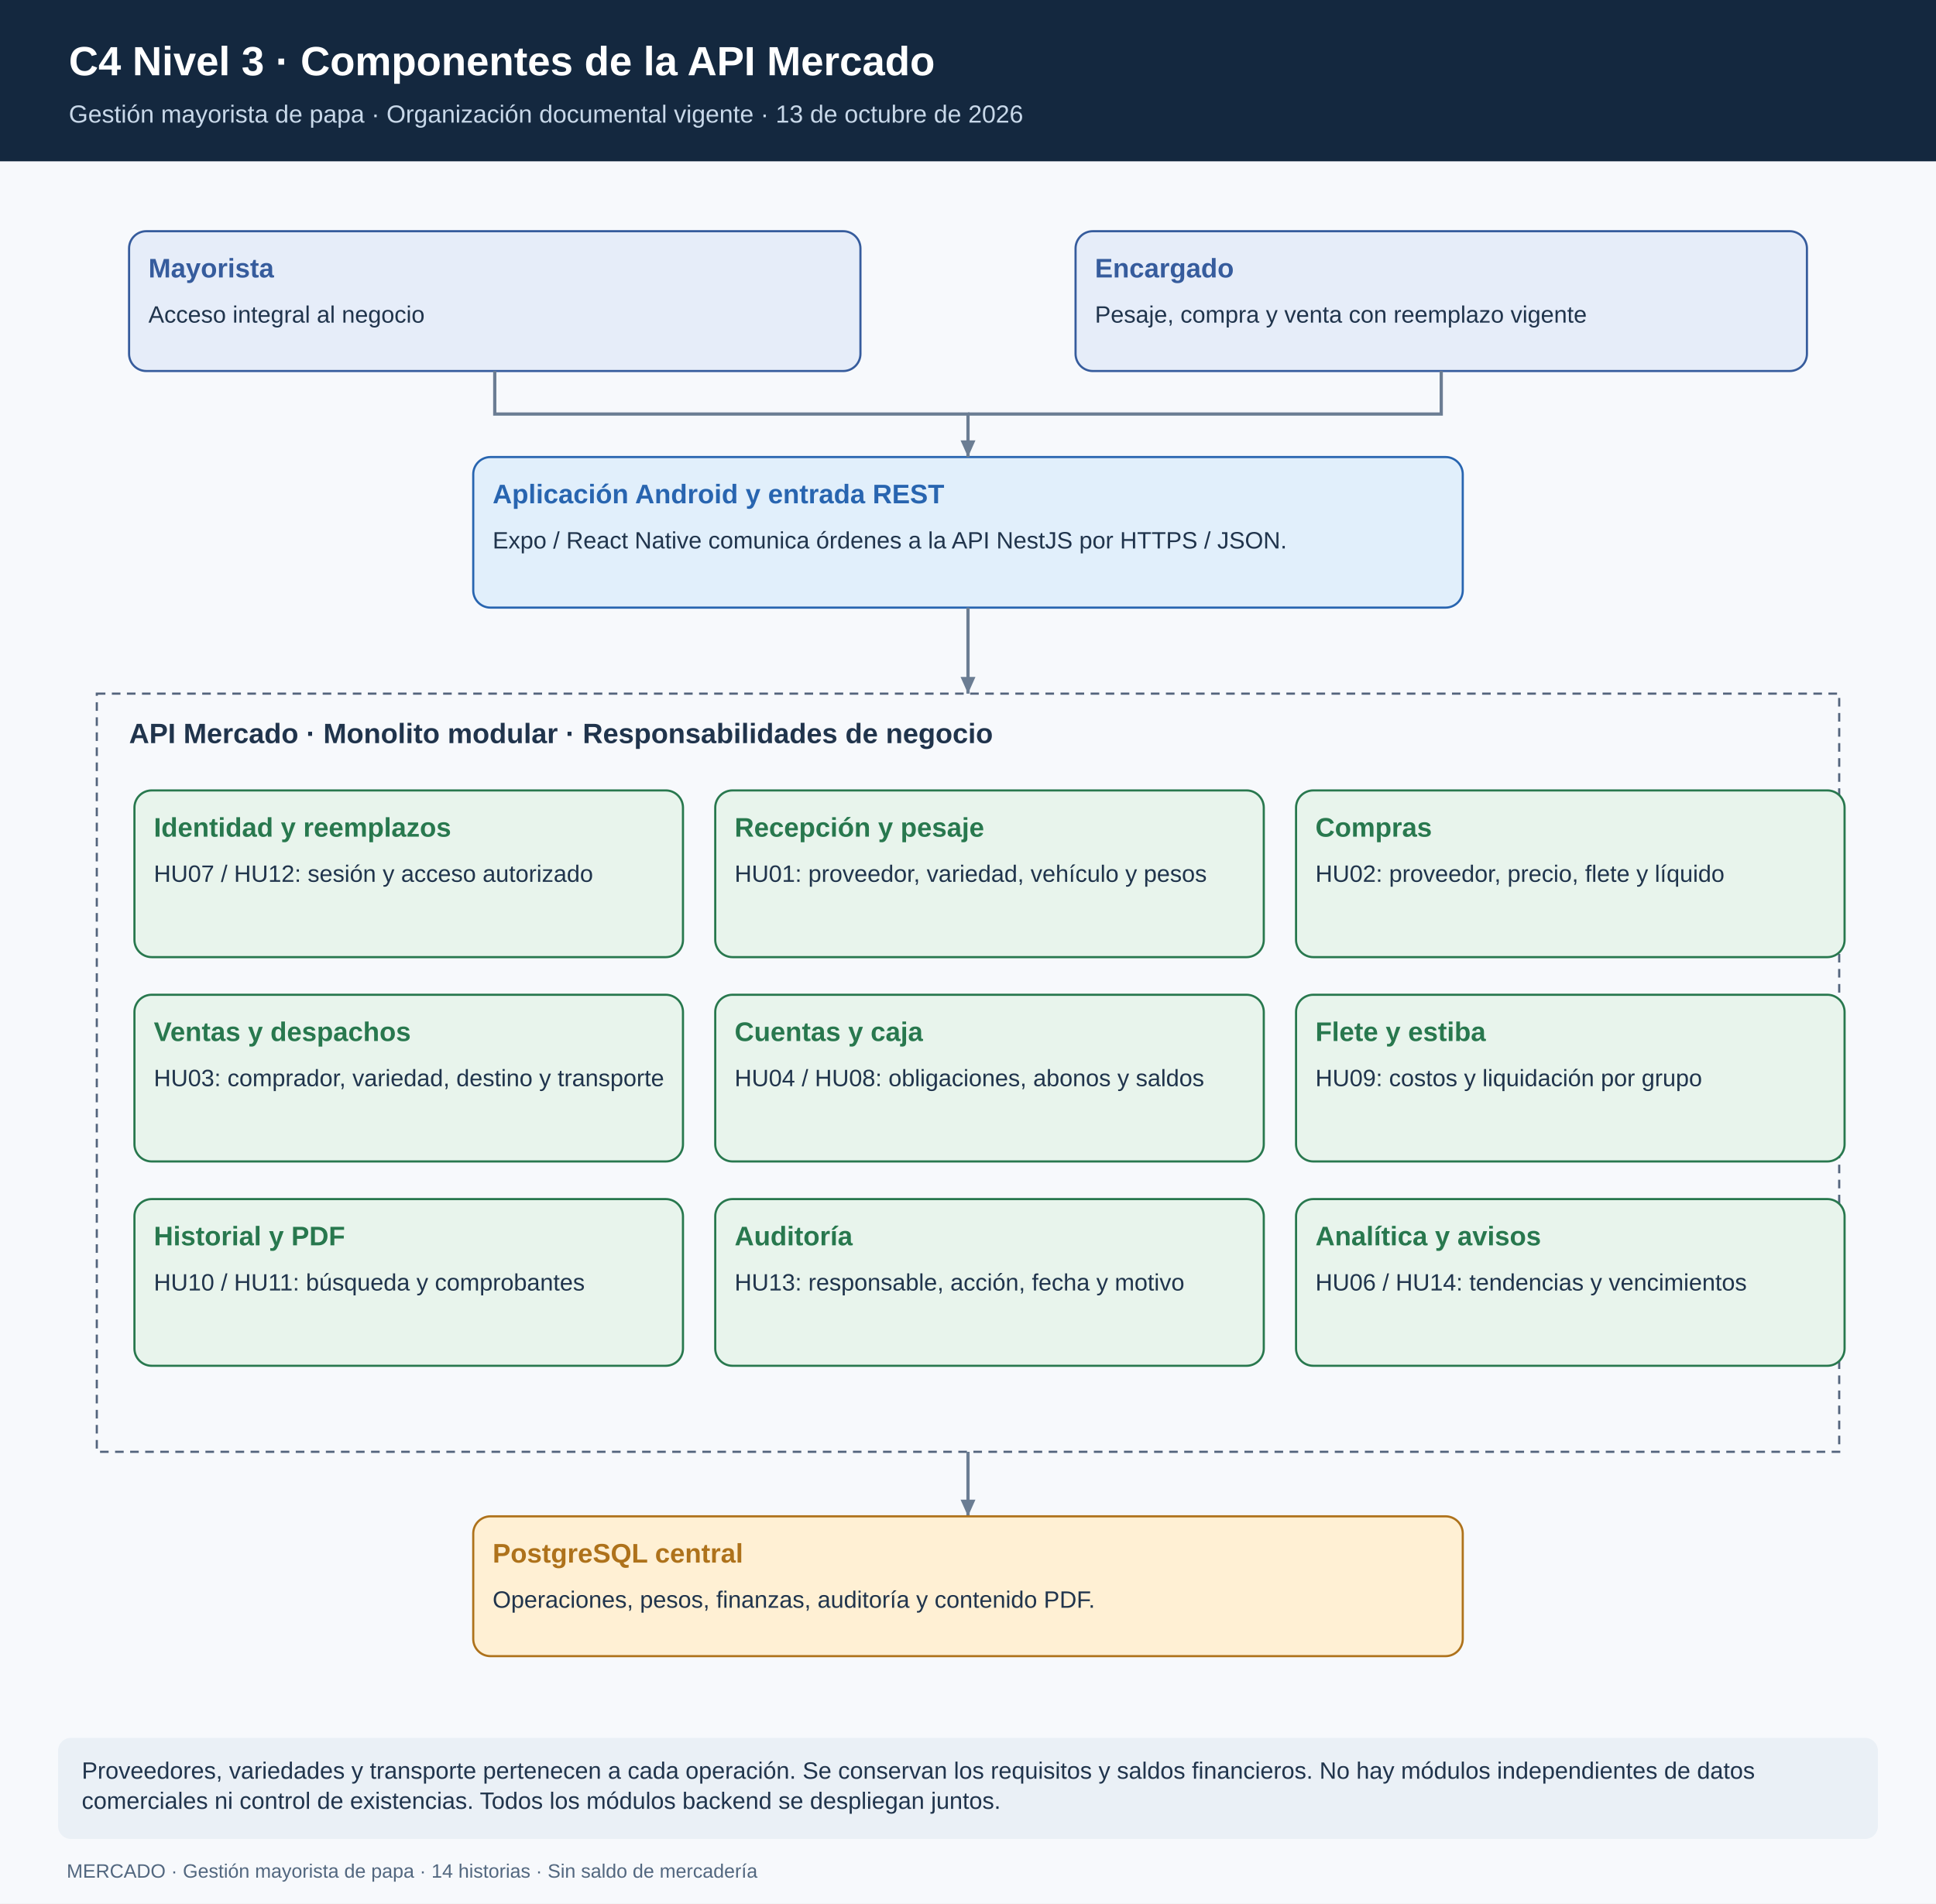
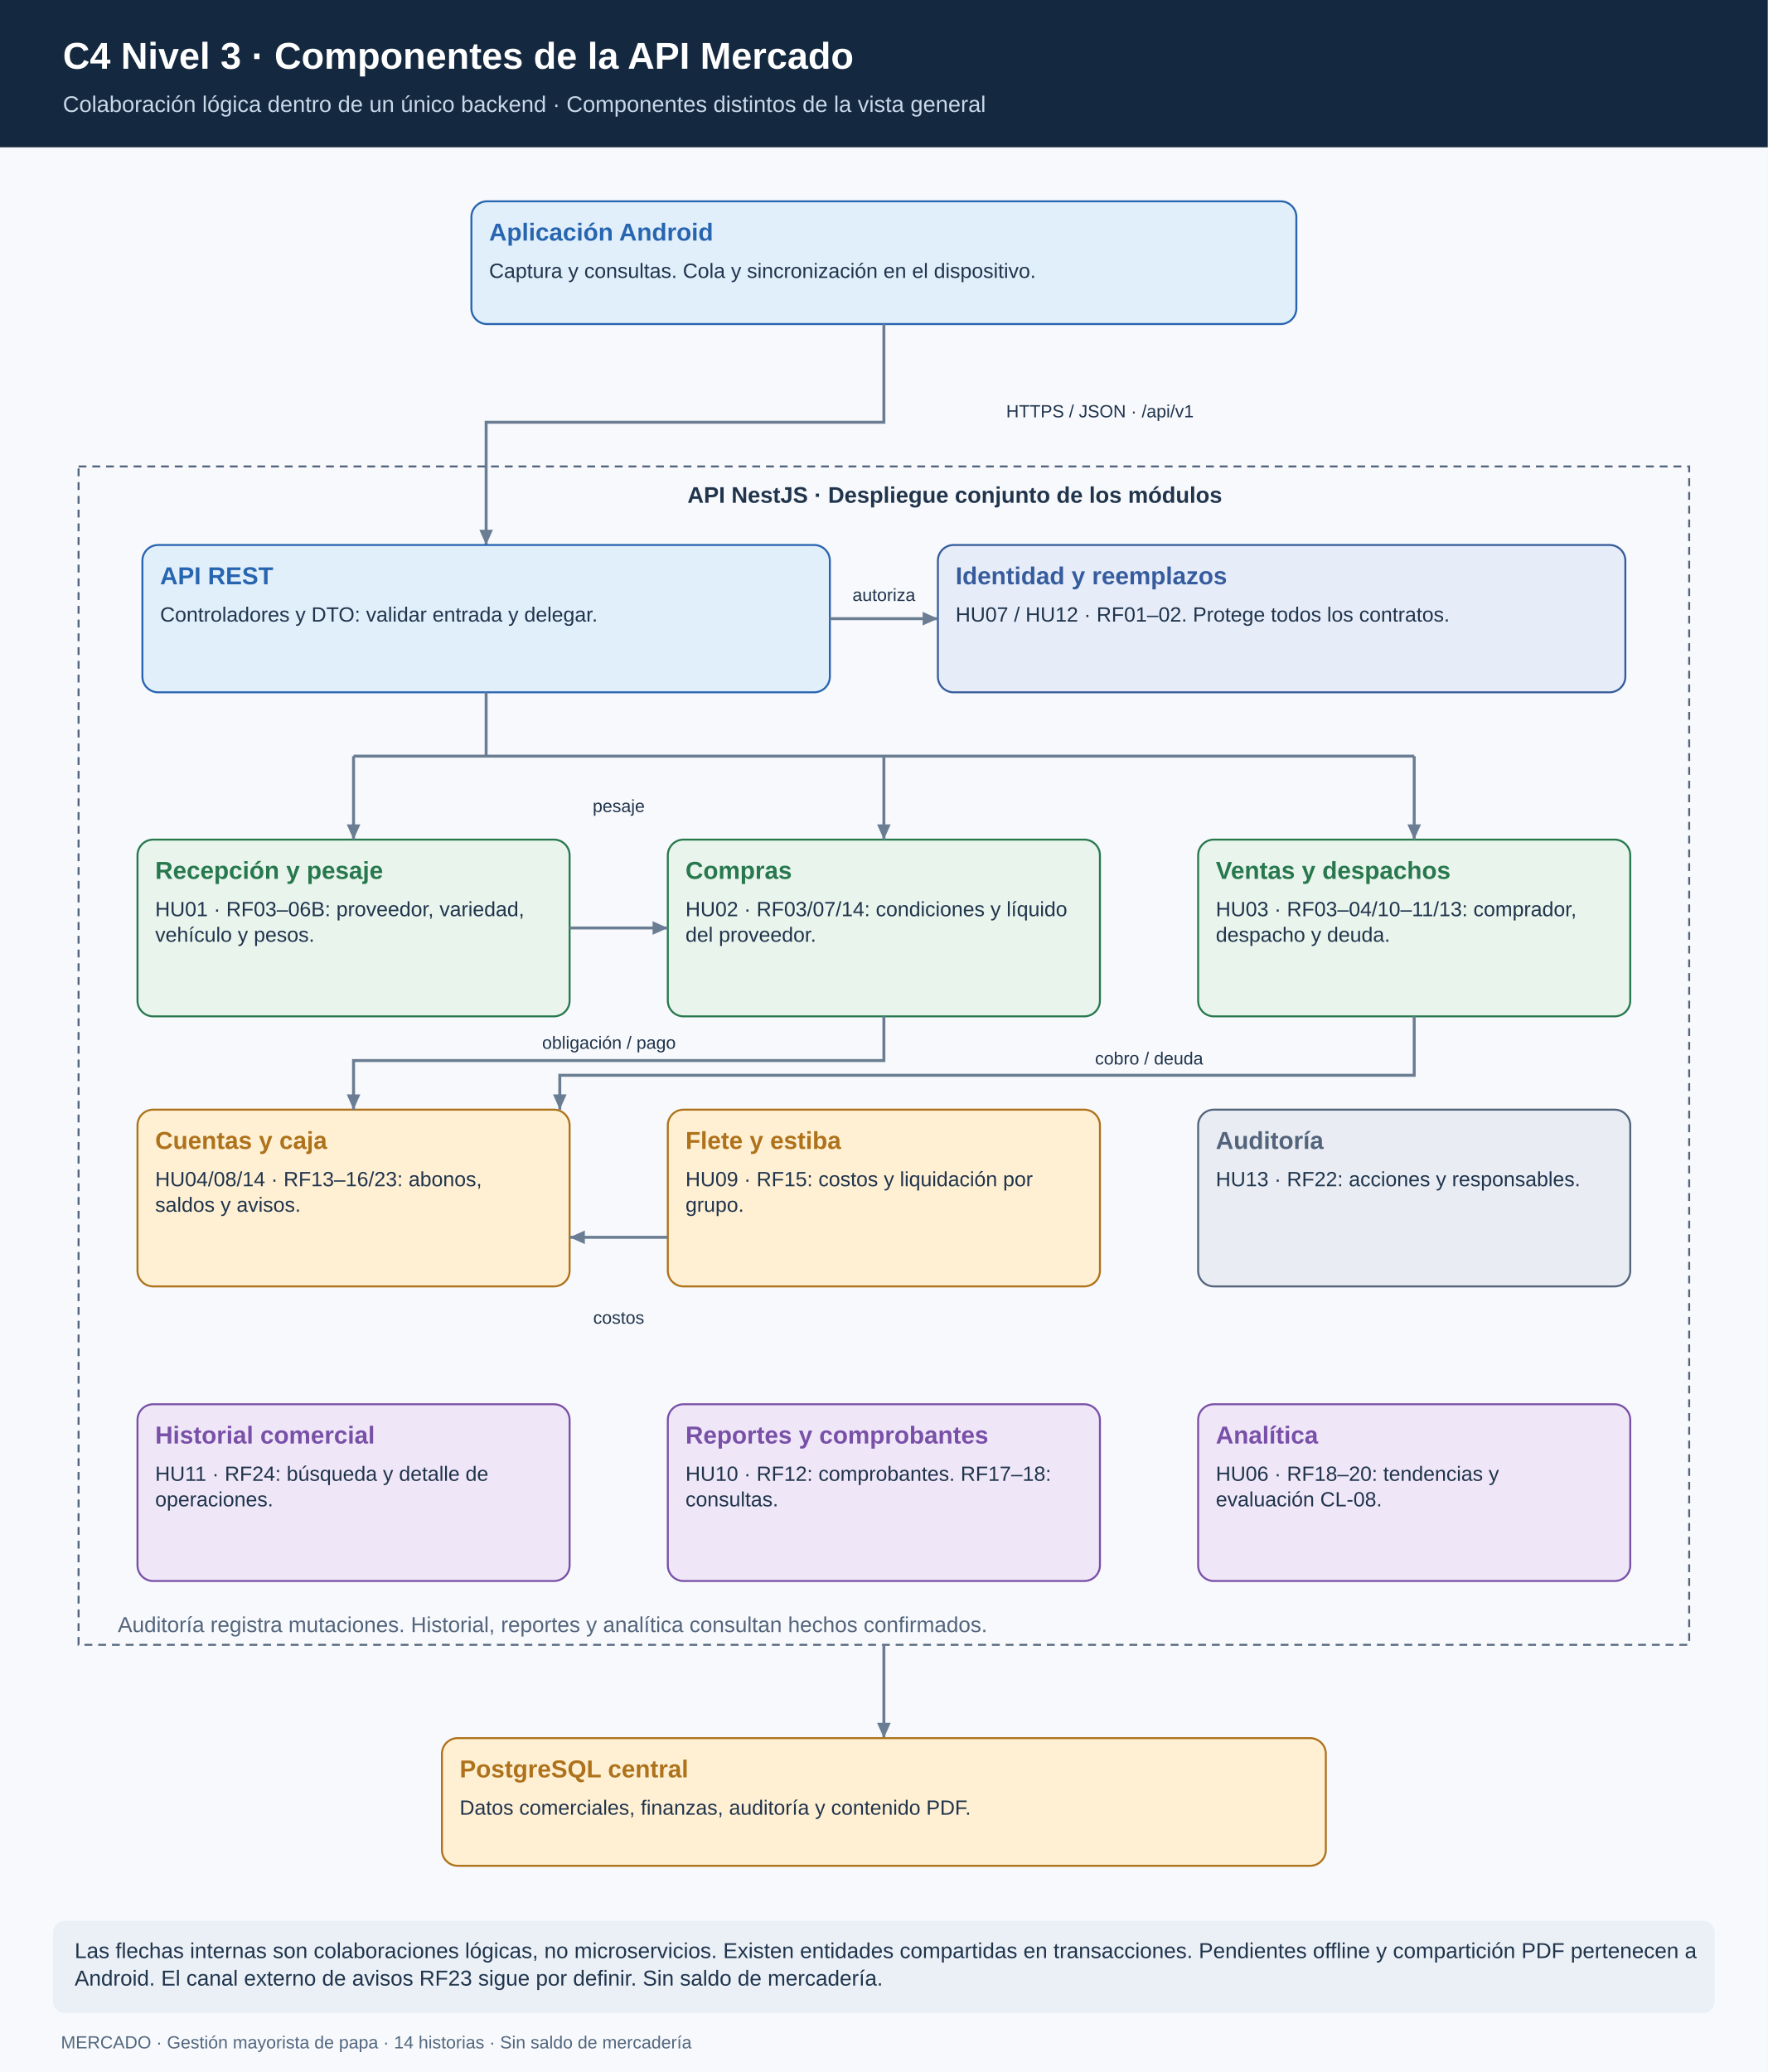
- <svg xmlns="http://www.w3.org/2000/svg" width="1800" height="1770" viewBox="0 0 1800 1770" role="img">
-   <rect width="1800" height="1770" fill="#f7f9fc" />
+ <svg xmlns="http://www.w3.org/2000/svg" width="1800" height="2110" viewBox="0 0 1800 2110" role="img">
+   <rect width="1800" height="2110" fill="#f7f9fc" />
  <rect x="0" y="0" width="1800" height="150" rx="0" fill="#14283f" stroke="none" stroke-width="2" />
  <text x="64" y="70" font-family="Arial,sans-serif" font-size="38" font-weight="700" fill="white">C4 Nivel 3 · Componentes de la API Mercado</text>
-   <text x="64" y="114" font-family="Arial,sans-serif" font-size="23" font-weight="400" fill="#c8d8e9">Gestión mayorista de papa · Organización documental vigente · 13 de octubre de 2026</text>
-   <rect x="120" y="215" width="680" height="130" rx="16" fill="#e6edf9" stroke="#365c9d" stroke-width="2" />
-   <text x="138" y="258" font-family="Arial,sans-serif" font-size="25" font-weight="700" fill="#365c9d">Mayorista</text>
-   <text x="138" y="300" font-family="Arial,sans-serif" font-size="22" font-weight="400" fill="#20344c">Acceso integral al negocio</text>
-   <rect x="1000" y="215" width="680" height="130" rx="16" fill="#e6edf9" stroke="#365c9d" stroke-width="2" />
-   <text x="1018" y="258" font-family="Arial,sans-serif" font-size="25" font-weight="700" fill="#365c9d">Encargado</text>
-   <text x="1018" y="300" font-family="Arial,sans-serif" font-size="22" font-weight="400" fill="#20344c">Pesaje, compra y venta con reemplazo vigente</text>
-   <rect x="440" y="425" width="920" height="140" rx="16" fill="#e1effb" stroke="#2865b0" stroke-width="2" />
-   <text x="458" y="468" font-family="Arial,sans-serif" font-size="25" font-weight="700" fill="#2865b0">Aplicación Android y entrada REST</text>
-   <text x="458" y="510" font-family="Arial,sans-serif" font-size="22" font-weight="400" fill="#20344c">Expo / React Native comunica órdenes a la API NestJS por HTTPS / JSON.</text>
-   <polyline points="460,345 460,385 900,385 900,425" fill="none" stroke="#6b7d93" stroke-width="3" />
-   <polygon points="900,425 893.068,409.477 906.932,409.477" fill="#6b7d93" />
-   <polyline points="1340,345 1340,385 900,385" fill="none" stroke="#6b7d93" stroke-width="3" />
-   <rect x="90" y="645" width="1620" height="705" rx="0" fill="none" stroke="#53647c" stroke-width="2" stroke-dasharray="8 6" />
-   <text x="120" y="691" font-family="Arial,sans-serif" font-size="26" font-weight="700" fill="#20344c">API Mercado · Monolito modular · Responsabilidades de negocio</text>
-   <polyline points="900,565 900,645" fill="none" stroke="#6b7d93" stroke-width="3" />
-   <polygon points="900,645 893.068,629.477 906.932,629.477" fill="#6b7d93" />
-   <rect x="125" y="735" width="510" height="155" rx="16" fill="#e8f4ec" stroke="#28784e" stroke-width="2" />
-   <text x="143" y="778" font-family="Arial,sans-serif" font-size="25" font-weight="700" fill="#28784e">Identidad y reemplazos</text>
-   <text x="143" y="820" font-family="Arial,sans-serif" font-size="22" font-weight="400" fill="#20344c">HU07 / HU12: sesión y acceso autorizado</text>
-   <rect x="665" y="735" width="510" height="155" rx="16" fill="#e8f4ec" stroke="#28784e" stroke-width="2" />
-   <text x="683" y="778" font-family="Arial,sans-serif" font-size="25" font-weight="700" fill="#28784e">Recepción y pesaje</text>
-   <text x="683" y="820" font-family="Arial,sans-serif" font-size="22" font-weight="400" fill="#20344c">HU01: proveedor, variedad, vehículo y pesos</text>
-   <rect x="1205" y="735" width="510" height="155" rx="16" fill="#e8f4ec" stroke="#28784e" stroke-width="2" />
-   <text x="1223" y="778" font-family="Arial,sans-serif" font-size="25" font-weight="700" fill="#28784e">Compras</text>
-   <text x="1223" y="820" font-family="Arial,sans-serif" font-size="22" font-weight="400" fill="#20344c">HU02: proveedor, precio, flete y líquido</text>
-   <rect x="125" y="925" width="510" height="155" rx="16" fill="#e8f4ec" stroke="#28784e" stroke-width="2" />
-   <text x="143" y="968" font-family="Arial,sans-serif" font-size="25" font-weight="700" fill="#28784e">Ventas y despachos</text>
-   <text x="143" y="1010" font-family="Arial,sans-serif" font-size="22" font-weight="400" fill="#20344c">HU03: comprador, variedad, destino y transporte</text>
-   <rect x="665" y="925" width="510" height="155" rx="16" fill="#e8f4ec" stroke="#28784e" stroke-width="2" />
-   <text x="683" y="968" font-family="Arial,sans-serif" font-size="25" font-weight="700" fill="#28784e">Cuentas y caja</text>
-   <text x="683" y="1010" font-family="Arial,sans-serif" font-size="22" font-weight="400" fill="#20344c">HU04 / HU08: obligaciones, abonos y saldos</text>
-   <rect x="1205" y="925" width="510" height="155" rx="16" fill="#e8f4ec" stroke="#28784e" stroke-width="2" />
-   <text x="1223" y="968" font-family="Arial,sans-serif" font-size="25" font-weight="700" fill="#28784e">Flete y estiba</text>
-   <text x="1223" y="1010" font-family="Arial,sans-serif" font-size="22" font-weight="400" fill="#20344c">HU09: costos y liquidación por grupo</text>
-   <rect x="125" y="1115" width="510" height="155" rx="16" fill="#e8f4ec" stroke="#28784e" stroke-width="2" />
-   <text x="143" y="1158" font-family="Arial,sans-serif" font-size="25" font-weight="700" fill="#28784e">Historial y PDF</text>
-   <text x="143" y="1200" font-family="Arial,sans-serif" font-size="22" font-weight="400" fill="#20344c">HU10 / HU11: búsqueda y comprobantes</text>
-   <rect x="665" y="1115" width="510" height="155" rx="16" fill="#e8f4ec" stroke="#28784e" stroke-width="2" />
-   <text x="683" y="1158" font-family="Arial,sans-serif" font-size="25" font-weight="700" fill="#28784e">Auditoría</text>
-   <text x="683" y="1200" font-family="Arial,sans-serif" font-size="22" font-weight="400" fill="#20344c">HU13: responsable, acción, fecha y motivo</text>
-   <rect x="1205" y="1115" width="510" height="155" rx="16" fill="#e8f4ec" stroke="#28784e" stroke-width="2" />
-   <text x="1223" y="1158" font-family="Arial,sans-serif" font-size="25" font-weight="700" fill="#28784e">Analítica y avisos</text>
-   <text x="1223" y="1200" font-family="Arial,sans-serif" font-size="22" font-weight="400" fill="#20344c">HU06 / HU14: tendencias y vencimientos</text>
-   <polyline points="900,1350 900,1410" fill="none" stroke="#6b7d93" stroke-width="3" />
-   <polygon points="900,1410 893.068,1394.477 906.932,1394.477" fill="#6b7d93" />
-   <rect x="440" y="1410" width="920" height="130" rx="16" fill="#fff0d4" stroke="#ae721b" stroke-width="2" />
-   <text x="458" y="1453" font-family="Arial,sans-serif" font-size="25" font-weight="700" fill="#ae721b">PostgreSQL central</text>
-   <text x="458" y="1495" font-family="Arial,sans-serif" font-size="22" font-weight="400" fill="#20344c">Operaciones, pesos, finanzas, auditoría y contenido PDF.</text>
-   <rect x="54" y="1616" width="1692" height="94" rx="12" fill="#eaf0f6" stroke="none" stroke-width="2" />
-   <text x="76" y="1654" font-family="Arial,sans-serif" font-size="22" font-weight="400" fill="#20344c">Proveedores, variedades y transporte pertenecen a cada operación. Se conservan los requisitos y saldos financieros. No hay módulos independientes de datos</text>
-   <text x="76" y="1682" font-family="Arial,sans-serif" font-size="22" font-weight="400" fill="#20344c">comerciales ni control de existencias. Todos los módulos backend se despliegan juntos.</text>
-   <text x="62" y="1746" font-family="Arial,sans-serif" font-size="18" font-weight="400" fill="#52677f">MERCADO  ·  Gestión mayorista de papa  ·  14 historias  ·  Sin saldo de mercadería</text>
+   <text x="64" y="114" font-family="Arial,sans-serif" font-size="23" font-weight="400" fill="#c8d8e9">Colaboración lógica dentro de un único backend · Componentes distintos de la vista general</text>
+   <rect x="480" y="205" width="840" height="125" rx="16" fill="#e1effb" stroke="#2865b0" stroke-width="2" />
+   <text x="498" y="245" font-family="Arial,sans-serif" font-size="25" font-weight="700" fill="#2865b0">Aplicación Android</text>
+   <text x="498" y="283" font-family="Arial,sans-serif" font-size="21" font-weight="400" fill="#20344c">Captura y consultas. Cola y sincronización en el dispositivo.</text>
+   <polyline points="900,330 900,430 495,430 495,555" fill="none" stroke="#6b7d93" stroke-width="3" />
+   <polygon points="495,555 488.068,539.477 501.932,539.477" fill="#6b7d93" />
+   <rect x="1016.5" y="405" width="207.0" height="26" rx="3" fill="#f7f9fc" stroke="none" stroke-width="2" />
+   <text x="1024.5" y="425" font-family="Arial,sans-serif" font-size="18" font-weight="400" fill="#20344c">HTTPS / JSON · /api/v1</text>
+   <rect x="80" y="475" width="1640" height="1200" rx="0" fill="none" stroke="#53647c" stroke-width="2" stroke-dasharray="8 6" />
+   <text x="700" y="512" font-family="Arial,sans-serif" font-size="23" font-weight="700" fill="#20344c">API NestJS · Despliegue conjunto de los módulos</text>
+   <rect x="145" y="555" width="700" height="150" rx="16" fill="#e1effb" stroke="#2865b0" stroke-width="2" />
+   <text x="163" y="595" font-family="Arial,sans-serif" font-size="25" font-weight="700" fill="#2865b0">API REST</text>
+   <text x="163" y="633" font-family="Arial,sans-serif" font-size="21" font-weight="400" fill="#20344c">Controladores y DTO: validar entrada y delegar.</text>
+   <rect x="955" y="555" width="700" height="150" rx="16" fill="#e6edf9" stroke="#365c9d" stroke-width="2" />
+   <text x="973" y="595" font-family="Arial,sans-serif" font-size="25" font-weight="700" fill="#365c9d">Identidad y reemplazos</text>
+   <text x="973" y="633" font-family="Arial,sans-serif" font-size="21" font-weight="400" fill="#20344c">HU07 / HU12 · RF01–02. Protege todos los contratos.</text>
+   <polyline points="845,630 955,630" fill="none" stroke="#6b7d93" stroke-width="3" />
+   <polygon points="955,630 939.477,636.932 939.477,623.068" fill="#6b7d93" />
+   <rect x="860.0" y="592" width="80.0" height="26" rx="3" fill="#f7f9fc" stroke="none" stroke-width="2" />
+   <text x="868.0" y="612" font-family="Arial,sans-serif" font-size="18" font-weight="400" fill="#20344c">autoriza</text>
+   <rect x="140" y="855" width="440" height="180" rx="16" fill="#e8f4ec" stroke="#28784e" stroke-width="2" />
+   <text x="158" y="895" font-family="Arial,sans-serif" font-size="25" font-weight="700" fill="#28784e">Recepción y pesaje</text>
+   <text x="158" y="933" font-family="Arial,sans-serif" font-size="21" font-weight="400" fill="#20344c">HU01 · RF03–06B: proveedor, variedad,</text>
+   <text x="158" y="959" font-family="Arial,sans-serif" font-size="21" font-weight="400" fill="#20344c">vehículo y pesos.</text>
+   <rect x="680" y="855" width="440" height="180" rx="16" fill="#e8f4ec" stroke="#28784e" stroke-width="2" />
+   <text x="698" y="895" font-family="Arial,sans-serif" font-size="25" font-weight="700" fill="#28784e">Compras</text>
+   <text x="698" y="933" font-family="Arial,sans-serif" font-size="21" font-weight="400" fill="#20344c">HU02 · RF03/07/14: condiciones y líquido</text>
+   <text x="698" y="959" font-family="Arial,sans-serif" font-size="21" font-weight="400" fill="#20344c">del proveedor.</text>
+   <rect x="1220" y="855" width="440" height="180" rx="16" fill="#e8f4ec" stroke="#28784e" stroke-width="2" />
+   <text x="1238" y="895" font-family="Arial,sans-serif" font-size="25" font-weight="700" fill="#28784e">Ventas y despachos</text>
+   <text x="1238" y="933" font-family="Arial,sans-serif" font-size="21" font-weight="400" fill="#20344c">HU03 · RF03–04/10–11/13: comprador,</text>
+   <text x="1238" y="959" font-family="Arial,sans-serif" font-size="21" font-weight="400" fill="#20344c">despacho y deuda.</text>
+   <rect x="140" y="1130" width="440" height="180" rx="16" fill="#fff0d4" stroke="#ae721b" stroke-width="2" />
+   <text x="158" y="1170" font-family="Arial,sans-serif" font-size="25" font-weight="700" fill="#ae721b">Cuentas y caja</text>
+   <text x="158" y="1208" font-family="Arial,sans-serif" font-size="21" font-weight="400" fill="#20344c">HU04/08/14 · RF13–16/23: abonos,</text>
+   <text x="158" y="1234" font-family="Arial,sans-serif" font-size="21" font-weight="400" fill="#20344c">saldos y avisos.</text>
+   <rect x="680" y="1130" width="440" height="180" rx="16" fill="#fff0d4" stroke="#ae721b" stroke-width="2" />
+   <text x="698" y="1170" font-family="Arial,sans-serif" font-size="25" font-weight="700" fill="#ae721b">Flete y estiba</text>
+   <text x="698" y="1208" font-family="Arial,sans-serif" font-size="21" font-weight="400" fill="#20344c">HU09 · RF15: costos y liquidación por</text>
+   <text x="698" y="1234" font-family="Arial,sans-serif" font-size="21" font-weight="400" fill="#20344c">grupo.</text>
+   <rect x="1220" y="1130" width="440" height="180" rx="16" fill="#e9edf3" stroke="#53647c" stroke-width="2" />
+   <text x="1238" y="1170" font-family="Arial,sans-serif" font-size="25" font-weight="700" fill="#53647c">Auditoría</text>
+   <text x="1238" y="1208" font-family="Arial,sans-serif" font-size="21" font-weight="400" fill="#20344c">HU13 · RF22: acciones y responsables.</text>
+   <rect x="140" y="1430" width="440" height="180" rx="16" fill="#efe7f8" stroke="#7950a8" stroke-width="2" />
+   <text x="158" y="1470" font-family="Arial,sans-serif" font-size="25" font-weight="700" fill="#7950a8">Historial comercial</text>
+   <text x="158" y="1508" font-family="Arial,sans-serif" font-size="21" font-weight="400" fill="#20344c">HU11 · RF24: búsqueda y detalle de</text>
+   <text x="158" y="1534" font-family="Arial,sans-serif" font-size="21" font-weight="400" fill="#20344c">operaciones.</text>
+   <rect x="680" y="1430" width="440" height="180" rx="16" fill="#efe7f8" stroke="#7950a8" stroke-width="2" />
+   <text x="698" y="1470" font-family="Arial,sans-serif" font-size="25" font-weight="700" fill="#7950a8">Reportes y comprobantes</text>
+   <text x="698" y="1508" font-family="Arial,sans-serif" font-size="21" font-weight="400" fill="#20344c">HU10 · RF12: comprobantes. RF17–18:</text>
+   <text x="698" y="1534" font-family="Arial,sans-serif" font-size="21" font-weight="400" fill="#20344c">consultas.</text>
+   <rect x="1220" y="1430" width="440" height="180" rx="16" fill="#efe7f8" stroke="#7950a8" stroke-width="2" />
+   <text x="1238" y="1470" font-family="Arial,sans-serif" font-size="25" font-weight="700" fill="#7950a8">Analítica</text>
+   <text x="1238" y="1508" font-family="Arial,sans-serif" font-size="21" font-weight="400" fill="#20344c">HU06 · RF18–20: tendencias y</text>
+   <text x="1238" y="1534" font-family="Arial,sans-serif" font-size="21" font-weight="400" fill="#20344c">evaluación CL-08.</text>
+   <polyline points="495,705 495,770" fill="none" stroke="#6b7d93" stroke-width="3" />
+   <polyline points="360,770 1440,770" fill="none" stroke="#6b7d93" stroke-width="3" />
+   <polyline points="360,770 360,855" fill="none" stroke="#6b7d93" stroke-width="3" />
+   <polygon points="360,855 353.068,839.477 366.932,839.477" fill="#6b7d93" />
+   <polyline points="900,770 900,855" fill="none" stroke="#6b7d93" stroke-width="3" />
+   <polygon points="900,855 893.068,839.477 906.932,839.477" fill="#6b7d93" />
+   <polyline points="1440,770 1440,855" fill="none" stroke="#6b7d93" stroke-width="3" />
+   <polygon points="1440,855 1433.068,839.477 1446.932,839.477" fill="#6b7d93" />
+   <polyline points="580,945 680,945" fill="none" stroke="#6b7d93" stroke-width="3" />
+   <polygon points="680,945 664.477,951.932 664.477,938.068" fill="#6b7d93" />
+   <rect x="595.5" y="807" width="69.0" height="26" rx="3" fill="#f7f9fc" stroke="none" stroke-width="2" />
+   <text x="603.5" y="827" font-family="Arial,sans-serif" font-size="18" font-weight="400" fill="#20344c">pesaje</text>
+   <polyline points="900,1035 900,1080 360,1080 360,1130" fill="none" stroke="#6b7d93" stroke-width="3" />
+   <polygon points="360,1130 353.068,1114.477 366.932,1114.477" fill="#6b7d93" />
+   <rect x="544.0" y="1048" width="152.0" height="26" rx="3" fill="#f7f9fc" stroke="none" stroke-width="2" />
+   <text x="552.0" y="1068" font-family="Arial,sans-serif" font-size="18" font-weight="400" fill="#20344c">obligación / pago</text>
+   <polyline points="1440,1035 1440,1095 570,1095 570,1130" fill="none" stroke="#6b7d93" stroke-width="3" />
+   <polygon points="570,1130 563.068,1114.477 576.932,1114.477" fill="#6b7d93" />
+   <rect x="1107.0" y="1064" width="126.0" height="26" rx="3" fill="#f7f9fc" stroke="none" stroke-width="2" />
+   <text x="1115.0" y="1084" font-family="Arial,sans-serif" font-size="18" font-weight="400" fill="#20344c">cobro / deuda</text>
+   <polyline points="680,1260 580,1260" fill="none" stroke="#6b7d93" stroke-width="3" />
+   <polygon points="580,1260 595.523,1253.068 595.523,1266.932" fill="#6b7d93" />
+   <rect x="596.0" y="1328" width="68.0" height="26" rx="3" fill="#f7f9fc" stroke="none" stroke-width="2" />
+   <text x="604.0" y="1348" font-family="Arial,sans-serif" font-size="18" font-weight="400" fill="#20344c">costos</text>
+   <text x="120" y="1662" font-family="Arial,sans-serif" font-size="22" font-weight="400" fill="#53647c">Auditoría registra mutaciones. Historial, reportes y analítica consultan hechos confirmados.</text>
+   <polyline points="900,1675 900,1770" fill="none" stroke="#6b7d93" stroke-width="3" />
+   <polygon points="900,1770 893.068,1754.477 906.932,1754.477" fill="#6b7d93" />
+   <rect x="450" y="1770" width="900" height="130" rx="16" fill="#fff0d4" stroke="#ae721b" stroke-width="2" />
+   <text x="468" y="1810" font-family="Arial,sans-serif" font-size="25" font-weight="700" fill="#ae721b">PostgreSQL central</text>
+   <text x="468" y="1848" font-family="Arial,sans-serif" font-size="21" font-weight="400" fill="#20344c">Datos comerciales, finanzas, auditoría y contenido PDF.</text>
+   <rect x="54" y="1956" width="1692" height="94" rx="12" fill="#eaf0f6" stroke="none" stroke-width="2" />
+   <text x="76" y="1994" font-family="Arial,sans-serif" font-size="22" font-weight="400" fill="#20344c">Las flechas internas son colaboraciones lógicas, no microservicios. Existen entidades compartidas en transacciones. Pendientes offline y compartición PDF pertenecen a</text>
+   <text x="76" y="2022" font-family="Arial,sans-serif" font-size="22" font-weight="400" fill="#20344c">Android. El canal externo de avisos RF23 sigue por definir. Sin saldo de mercadería.</text>
+   <text x="62" y="2086" font-family="Arial,sans-serif" font-size="18" font-weight="400" fill="#52677f">MERCADO  ·  Gestión mayorista de papa  ·  14 historias  ·  Sin saldo de mercadería</text>
</svg>
